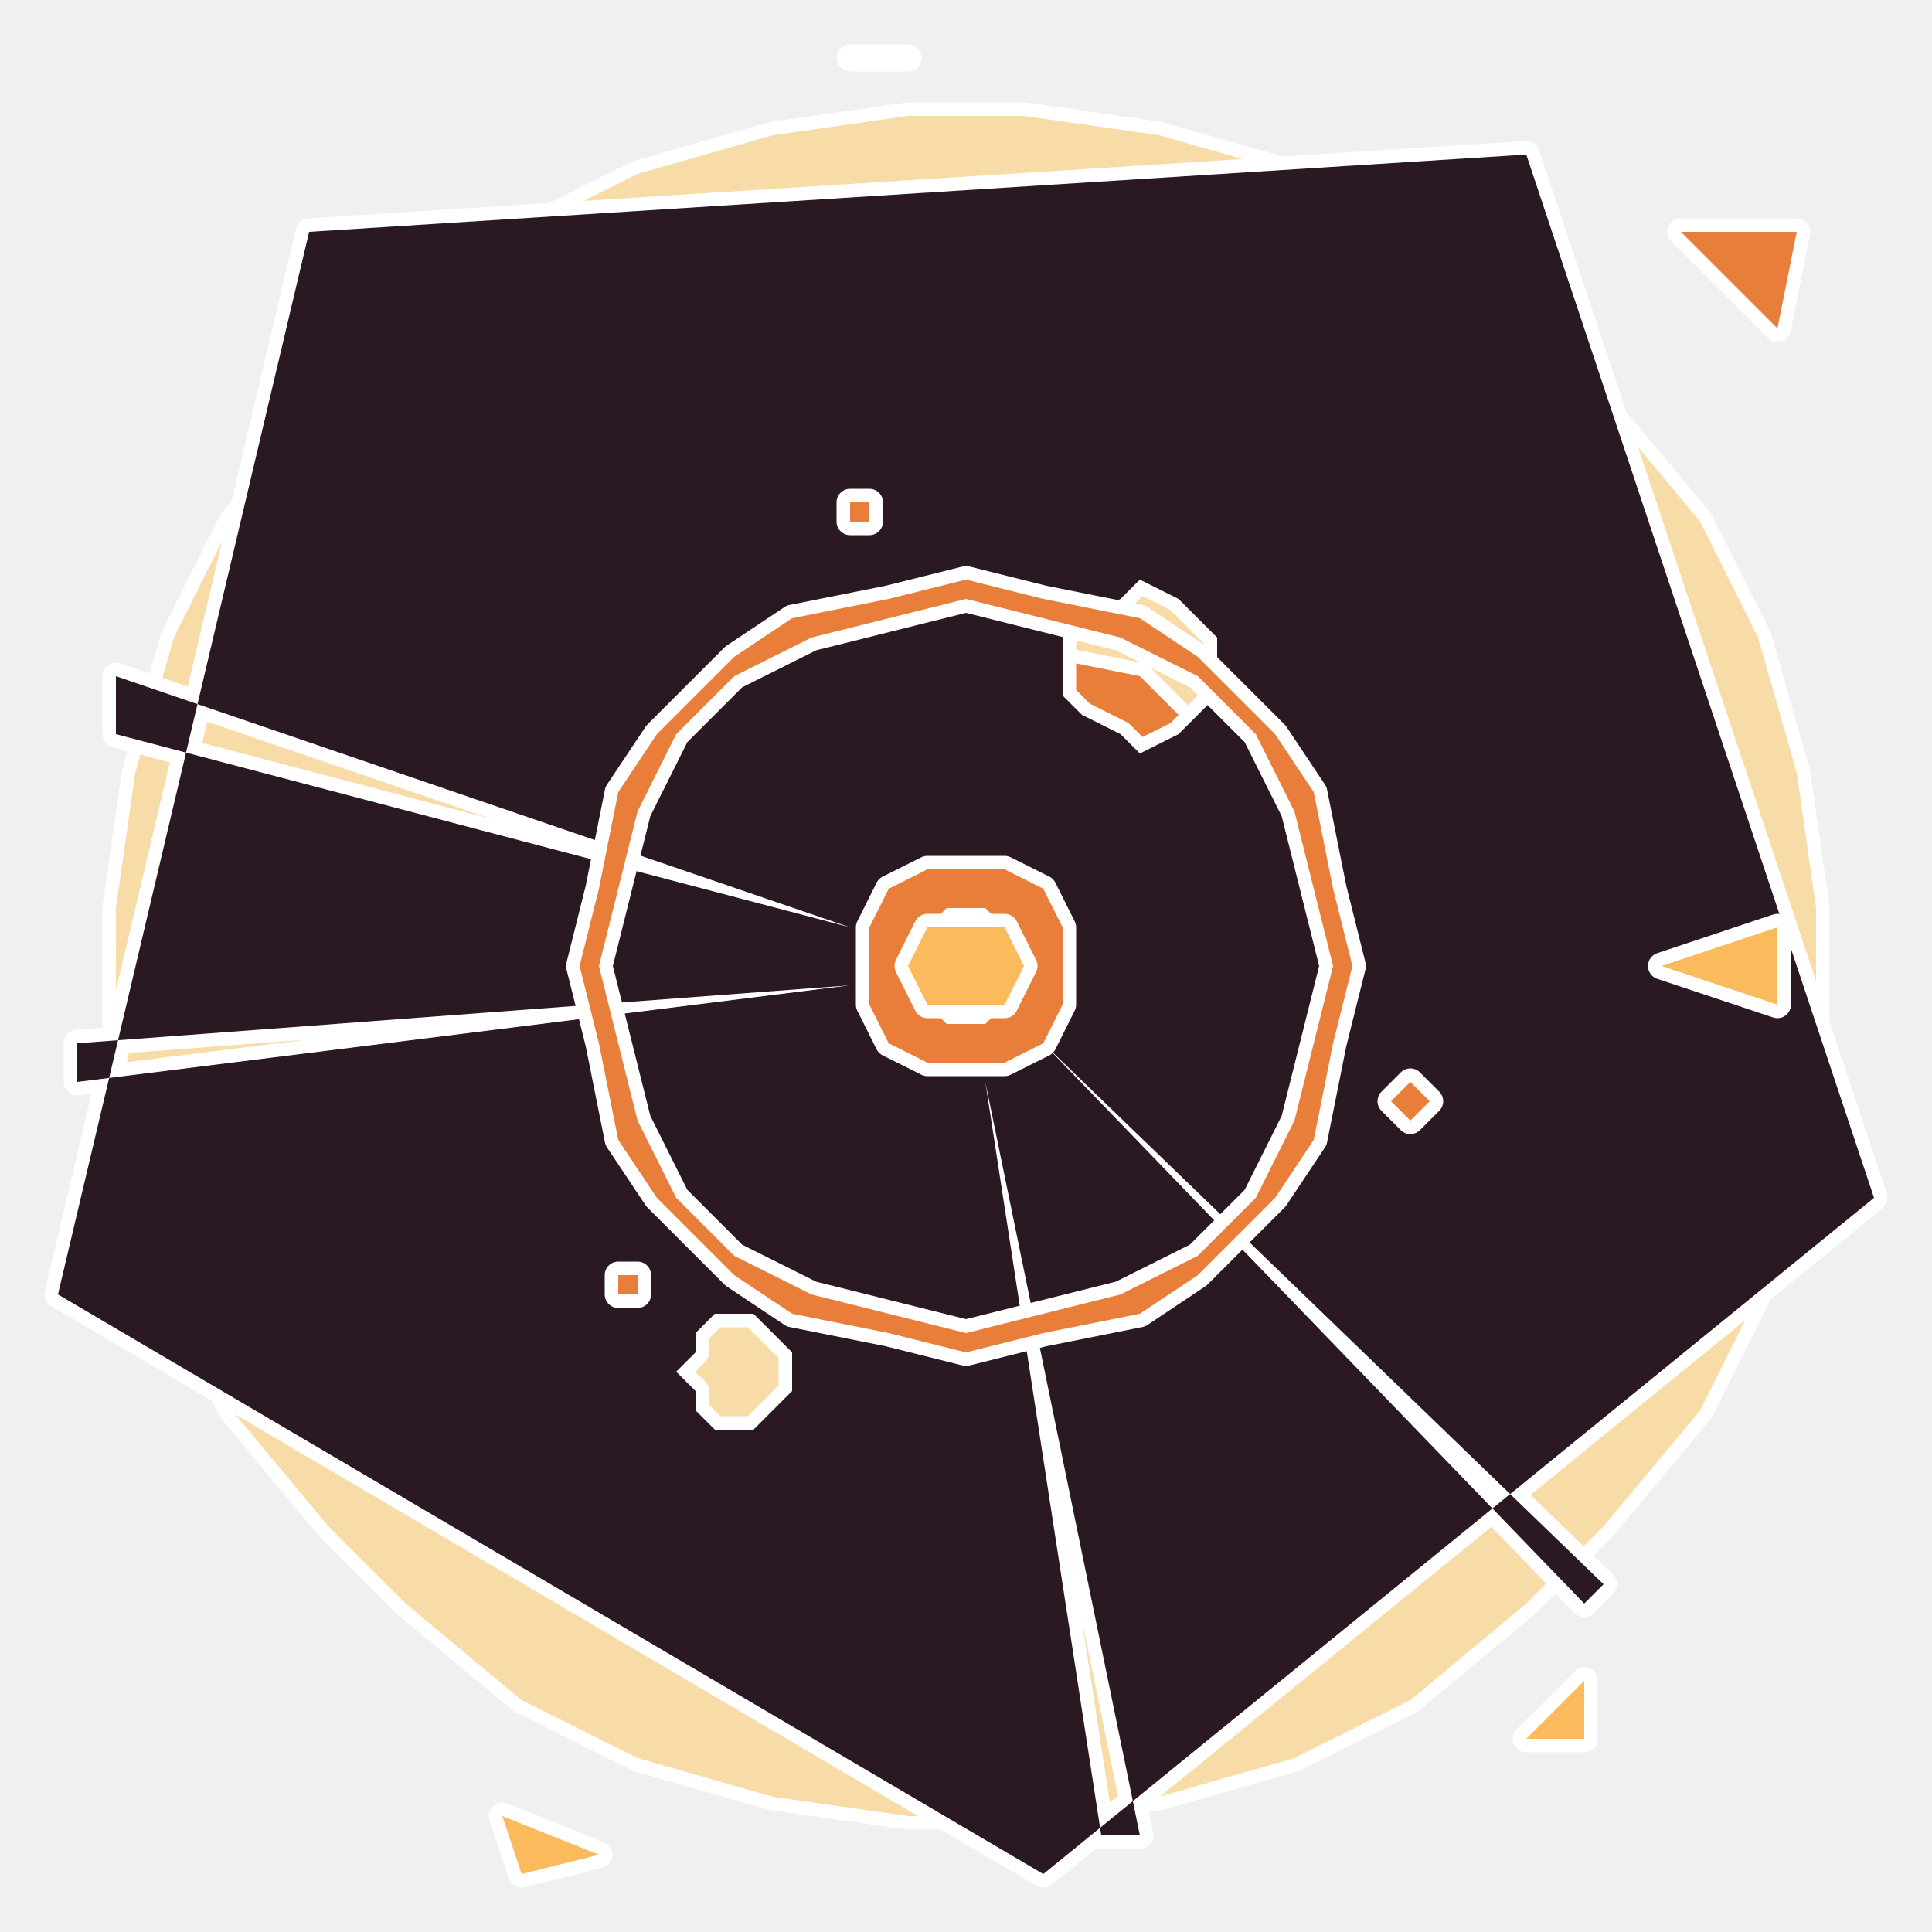
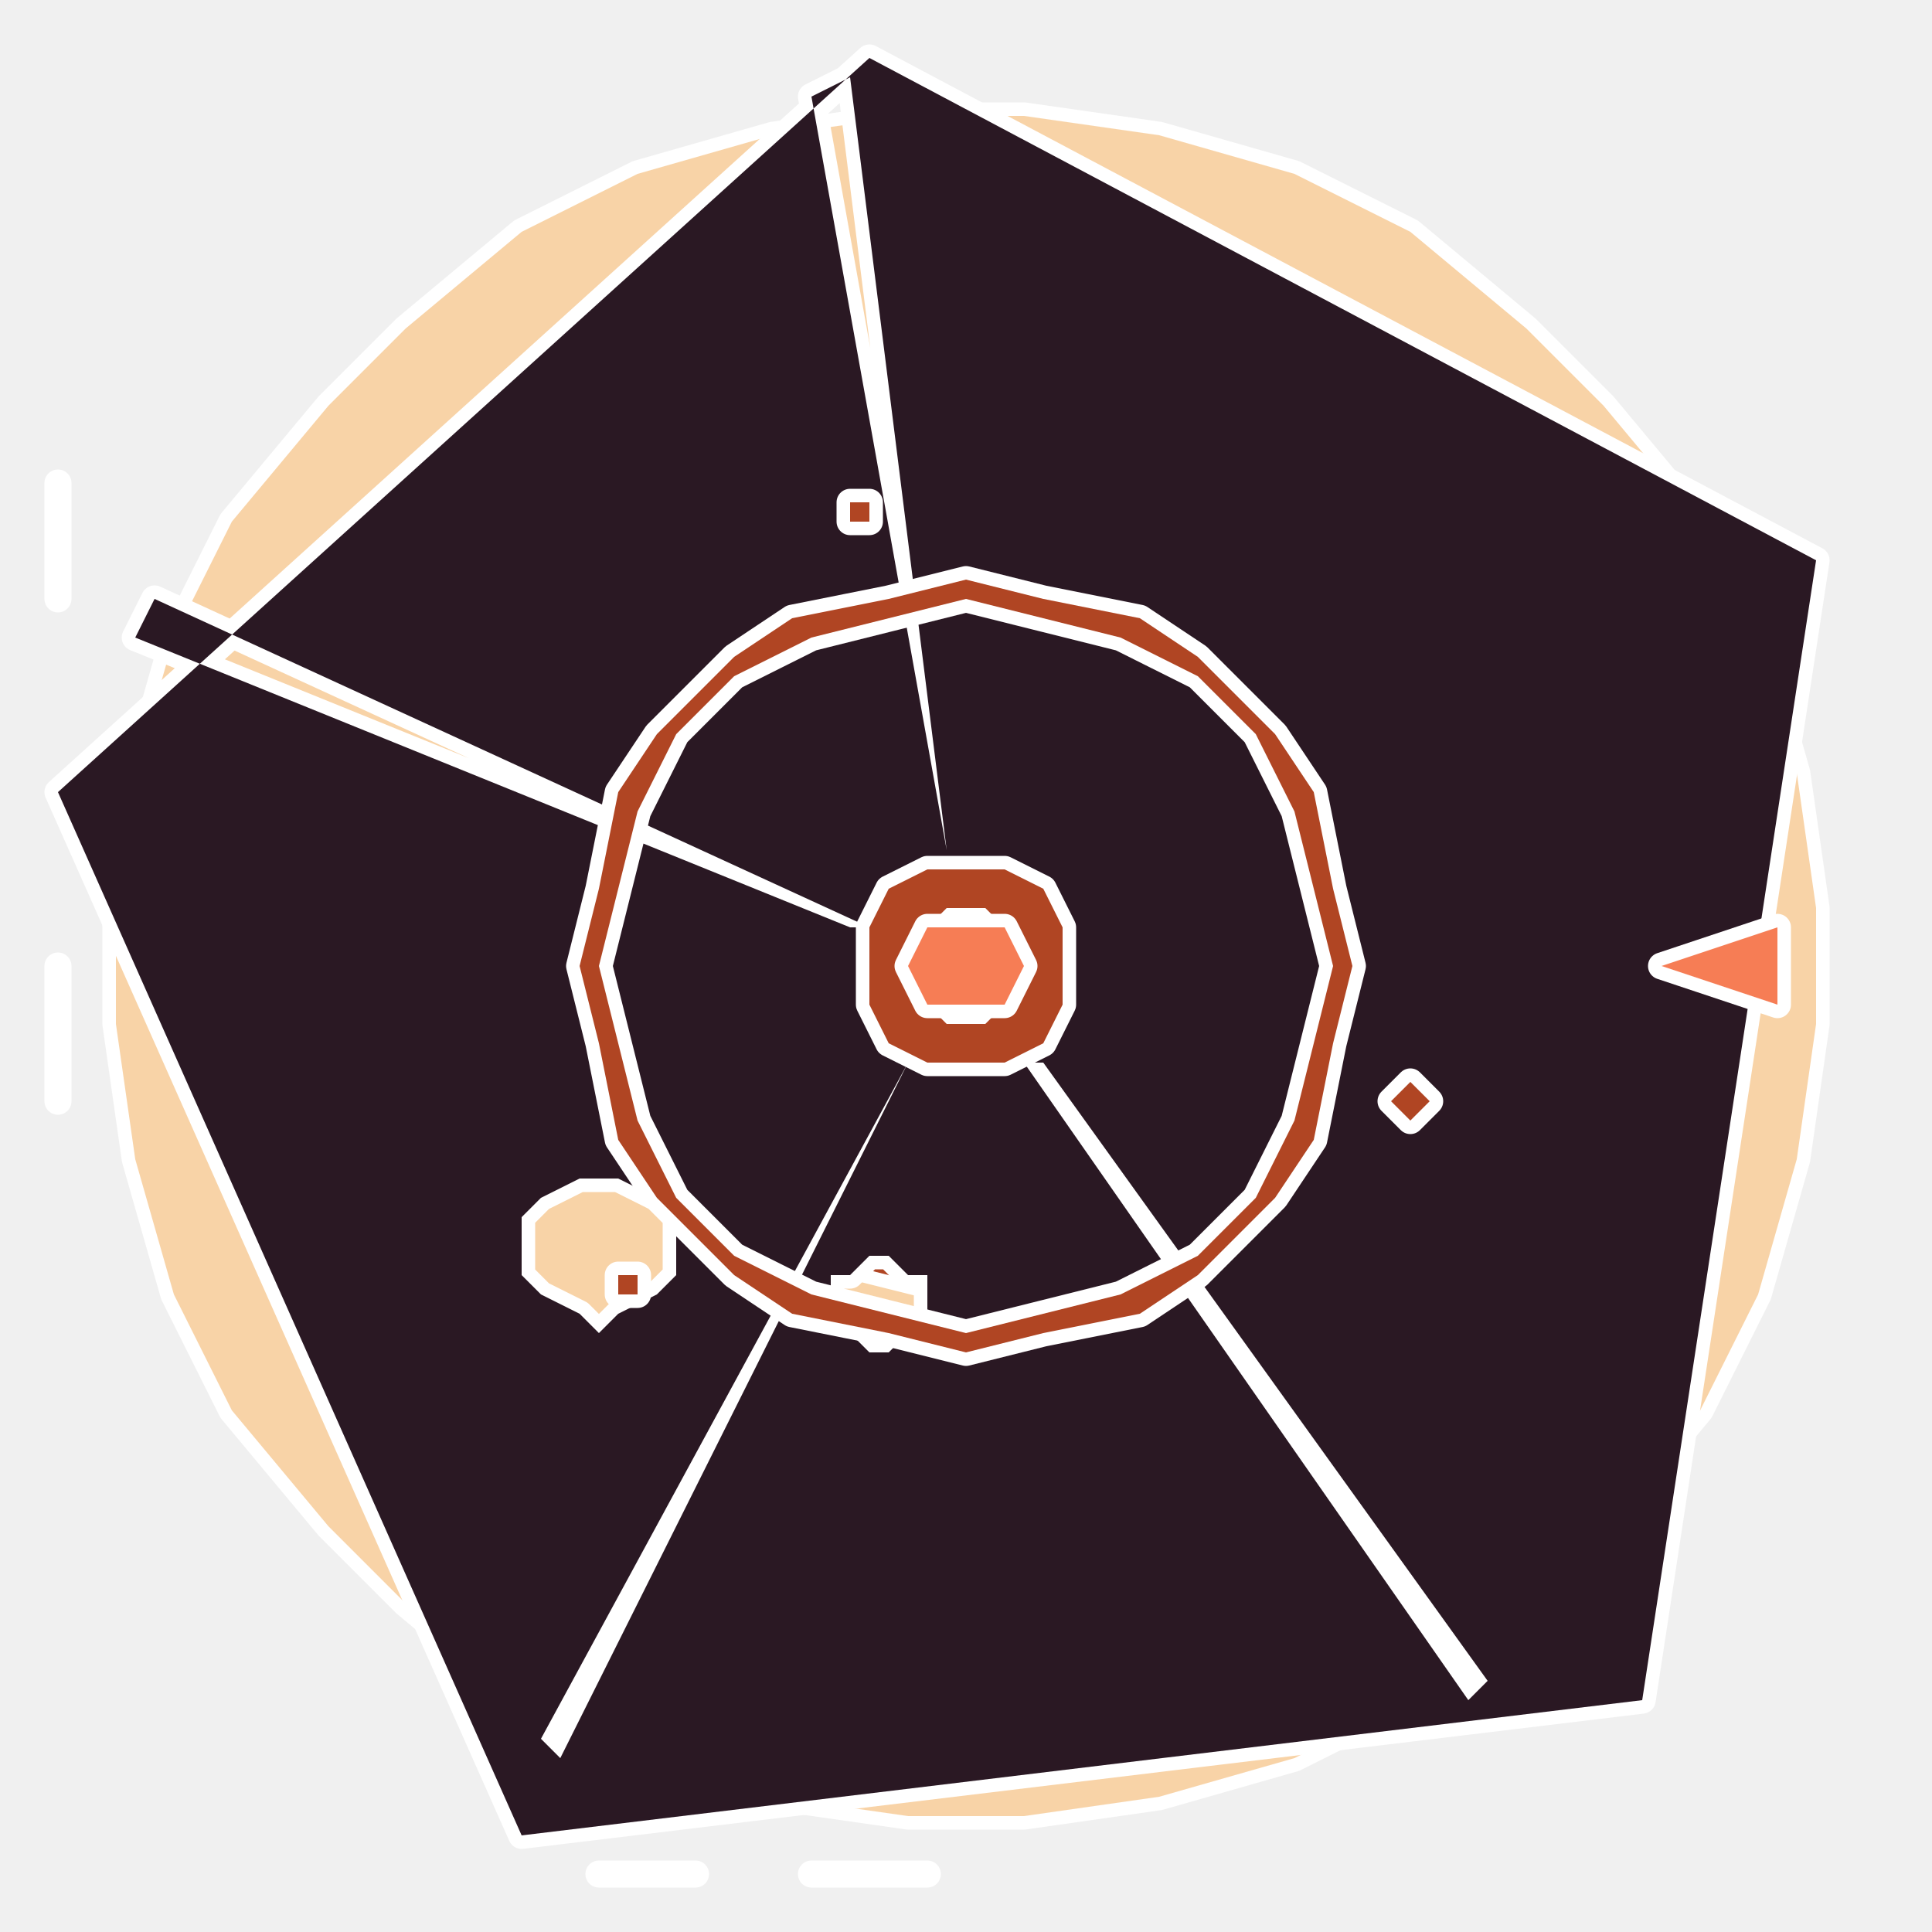
<svg xmlns="http://www.w3.org/2000/svg" viewBox="0 0 100 100" role="img" aria-label="@playform/plugin-dsh-batch-edit - interlace-tile">
  <style>
		@media (prefers-reduced-motion: no-preference) {
			.plugin-dsh-batch-edit-scene * { transform-box: view-box; transform-origin: 50% 50%; }
- 		.plugin-dsh-batch-edit-counter { animation: plugin-dsh-batch-edit-counter 25s linear -1s infinite; }
+ 		.plugin-dsh-batch-edit-counter { animation: plugin-dsh-batch-edit-counter 21s linear -5s infinite; }
		@keyframes plugin-dsh-batch-edit-counter { to { transform: rotate(-360deg); } }
- 		.plugin-dsh-batch-edit-breathe { animation: plugin-dsh-batch-edit-breathe 7s ease-in-out -1s infinite; }
+ 		.plugin-dsh-batch-edit-breathe { animation: plugin-dsh-batch-edit-breathe 7s ease-in-out -5s infinite; }
		@keyframes plugin-dsh-batch-edit-breathe { 50% { transform: scale(1.06); opacity: 0.85; } }
- 		.plugin-dsh-batch-edit-fire { animation: plugin-dsh-batch-edit-fire 2.7s ease-in-out infinite; }
+ 		.plugin-dsh-batch-edit-fire { animation: plugin-dsh-batch-edit-fire 2.9s ease-in-out infinite; }
		@keyframes plugin-dsh-batch-edit-fire { 0%, 100% { opacity: 0.35; } 50% { opacity: 1; } }
- 		.plugin-dsh-batch-edit-twinkle { animation: plugin-dsh-batch-edit-twinkle 7s ease-in-out -1s infinite; }
+ 		.plugin-dsh-batch-edit-twinkle { animation: plugin-dsh-batch-edit-twinkle 12s ease-in-out -5s infinite; }
		@keyframes plugin-dsh-batch-edit-twinkle { 0%, 100% { transform: scale(0.94); opacity: 0.4; } 50% { transform: scale(1.06); opacity: 1; } }
		}
	</style>
  <defs>
    <path id="plugin-dsh-batch-edit-0" d="M91,67 L88,73 L83,79 L79,83 L73,88 L67,91 L60,93 L53,94 L47,94 L40,93 L33,91 L27,88 L21,83 L17,79 L12,73 L9,67 L7,60 L6,53 L6,47 L7,40 L9,33 L12,27 L17,21 L21,17 L27,12 L33,9 L40,7 L47,6 L53,6 L60,7 L67,9 L73,12 L79,17 L83,21 L88,27 L91,33 L93,40 L94,47 L94,53 L93,60 Z" />
-     <path id="plugin-dsh-batch-edit-1" d="M55,16 L54,18 L52,18 L51,18 L50,16 L51,14 L52,14 L54,14 Z" />
-     <path id="plugin-dsh-batch-edit-2" d="M52,84 L51,86 L49,86 L48,86 L47,84 L48,82 L49,82 L51,82 Z" />
+     <path id="plugin-dsh-batch-edit-1" d="M61,83 L60,85 L59,85 L57,85 L56,83 L57,81 L59,80 L60,81 Z" />
+     <path id="plugin-dsh-batch-edit-2" d="M77,26 L76,28 L74,29 L73,28 L72,26 L73,25 L74,24 L76,25 Z" />
    <path id="plugin-dsh-batch-edit-3" d="M64,50 L64,54 L62,57 L60,60 L57,62 L54,64 L50,64 L46,64 L43,62 L40,60 L38,57 L36,54 L36,50 L36,46 L38,43 L40,40 L43,38 L46,36 L50,36 L54,36 L57,38 L60,40 L62,43 L64,46 Z M62,50 L61,53 L60,56 L58,58 L56,60 L53,61 L50,62 L47,61 L44,60 L42,58 L40,56 L39,53 L38,50 L39,47 L40,44 L42,42 L44,40 L47,39 L50,38 L53,39 L56,40 L58,42 L60,44 L61,47 Z" />
    <path id="plugin-dsh-batch-edit-4" d="M67,50 L66,54 L65,59 L62,62 L59,65 L54,66 L50,67 L46,66 L42,65 L38,62 L35,59 L34,54 L33,50 L34,46 L35,42 L38,38 L41,35 L46,34 L50,33 L54,34 L59,35 L62,38 L65,41 L66,46 Z M65,50 L64,54 L63,57 L60,60 L57,63 L54,64 L50,65 L46,64 L43,63 L40,60 L37,57 L36,54 L35,50 L36,46 L37,43 L40,40 L43,37 L46,36 L50,35 L54,36 L57,37 L60,40 L63,43 L64,46 Z" />
-     <path id="plugin-dsh-batch-edit-5" d="M97,62 L54,97 L3,67 L16,12 L79,8 Z M54,54 L83,82 L82,83 L54,54 Z M63,35 L63,36 L62,37 L61,38 L59,39 L58,38 L56,37 L55,36 L55,35 L55,33 L56,32 L58,31 L59,30 L61,31 L62,32 L63,33 Z M51,56 L59,95 L57,95 L51,56 Z M44,51 L4,56 L4,54 L44,51 Z M41,71 L41,72 L40,73 L39,74 L38,74 L37,74 L36,73 L36,72 L35,71 L36,70 L36,69 L37,68 L38,68 L39,68 L40,69 L41,70 Z M44,48 L6,38 L6,35 L44,48 Z M54,50 L54,52 L53,53 L52,54 L50,54 L48,54 L47,53 L46,52 L46,50 L46,48 L47,47 L48,46 L50,46 L52,46 L53,47 L54,48 Z" />
+     <path id="plugin-dsh-batch-edit-5" d="M85,88 L27,95 L3,41 L45,3 L94,29 Z M54,55 L77,87 L76,88 L53,55 Z M48,67 L48,68 L47,69 L46,70 L46,70 L45,70 L44,69 L43,68 L43,67 L43,66 L44,66 L45,65 L46,65 L46,65 L47,66 L48,66 Z M47,55 L29,91 L28,90 L47,55 Z M44,48 L7,33 L8,31 L45,48 Z M35,65 L35,66 L34,67 L32,68 L31,69 L30,68 L28,67 L27,66 L27,65 L27,63 L28,62 L30,61 L31,61 L32,61 L34,62 L35,63 Z M49,44 L42,5 L44,4 L49,44 Z M54,50 L54,52 L53,53 L52,54 L50,54 L48,54 L47,53 L46,52 L46,50 L46,48 L47,47 L48,46 L50,46 L52,46 L53,47 L54,48 Z" />
    <path id="plugin-dsh-batch-edit-6" d="M55,50 L55,52 L54,54 L52,55 L50,55 L48,55 L46,54 L45,52 L45,50 L45,48 L46,46 L48,45 L50,45 L52,45 L54,46 L55,48 Z M53,50 L53,51 L52,52 L51,53 L50,53 L49,53 L48,52 L47,51 L47,50 L47,49 L48,48 L49,47 L50,47 L51,47 L52,48 L53,49 Z" />
    <path id="plugin-dsh-batch-edit-7" d="M92,48 L86,50 L92,52 Z" />
    <path id="plugin-dsh-batch-edit-8" d="M70,50 L69,54 L68,59 L66,62 L62,66 L59,68 L54,69 L50,70 L46,69 L41,68 L38,66 L34,62 L32,59 L31,54 L30,50 L31,46 L32,41 L34,38 L38,34 L41,32 L46,31 L50,30 L54,31 L59,32 L62,34 L66,38 L68,41 L69,46 Z M69,50 L68,54 L67,58 L65,62 L62,65 L58,67 L54,68 L50,69 L46,68 L42,67 L38,65 L35,62 L33,58 L32,54 L31,50 L32,46 L33,42 L35,38 L38,35 L42,33 L46,32 L50,31 L54,32 L58,33 L62,35 L65,38 L67,42 L68,46 Z" />
    <path id="plugin-dsh-batch-edit-9" d="M74,57 L73,58 L73,58 L72,57 L73,56 L73,56 Z" />
    <path id="plugin-dsh-batch-edit-10" d="M33,66 L33,67 L32,67 L32,66 L32,66 L33,66 Z" />
    <path id="plugin-dsh-batch-edit-11" d="M45,27 L45,27 L44,27 L44,27 L44,26 L45,26 Z" />
-     <path id="plugin-dsh-batch-edit-12" d="M44,3 L45,3 L47,3 Z" />
-     <path id="plugin-dsh-batch-edit-13" d="M82,87 L82,90 L79,90 Z" />
-     <path id="plugin-dsh-batch-edit-14" d="M87,12 L93,12 L92,17 Z" />
-     <path id="plugin-dsh-batch-edit-15" d="M31,96 L27,97 L26,94 Z" />
+     <path id="plugin-dsh-batch-edit-12" d="M36,97 L32,97 L31,97 Z" />
+     <path id="plugin-dsh-batch-edit-13" d="M48,97 L44,97 L42,97 Z" />
+     <path id="plugin-dsh-batch-edit-14" d="M3,31 L3,26 L3,25 Z" />
+     <path id="plugin-dsh-batch-edit-15" d="M3,57 L3,54 L3,50 Z" />
    <path id="plugin-dsh-batch-edit-16" d="M53,50 L52,52 L51,52 L49,52 L48,52 L47,50 L48,48 L49,48 L51,48 L52,48 Z" />
  </defs>
  <g class="plugin-dsh-batch-edit-scene">
-     <g fill="#F8DCA8" fill-opacity="1" fill-rule="evenodd" stroke="#ffffff" stroke-width="1.4" stroke-linejoin="round" paint-order="stroke fill">
+     <g fill="#F8D3A7" fill-opacity="1" fill-rule="evenodd" stroke="#ffffff" stroke-width="1.4" stroke-linejoin="round" paint-order="stroke fill">
      <use class="plugin-dsh-batch-edit-breathe" href="#plugin-dsh-batch-edit-0" />
    </g>
-     <g fill="#E97E3B" fill-opacity="1" fill-rule="evenodd" stroke="#ffffff" stroke-width="1.4" stroke-linejoin="round" paint-order="stroke fill">
-       <use class="plugin-dsh-batch-edit-fire" style="animation-delay:-1.00s" href="#plugin-dsh-batch-edit-1" />
-       <use class="plugin-dsh-batch-edit-fire" style="animation-delay:-1.18s" href="#plugin-dsh-batch-edit-2" />
+     <g fill="#B04523" fill-opacity="1" fill-rule="evenodd" stroke="#ffffff" stroke-width="1.4" stroke-linejoin="round" paint-order="stroke fill">
+       <use class="plugin-dsh-batch-edit-fire" style="animation-delay:-5.00s" href="#plugin-dsh-batch-edit-1" />
+       <use class="plugin-dsh-batch-edit-fire" style="animation-delay:-5.18s" href="#plugin-dsh-batch-edit-2" />
      <use class="plugin-dsh-batch-edit-breathe" href="#plugin-dsh-batch-edit-3" />
      <use class="plugin-dsh-batch-edit-breathe" href="#plugin-dsh-batch-edit-4" />
    </g>
    <g fill="#2A1823" fill-opacity="1" fill-rule="evenodd" stroke="#ffffff" stroke-width="1.4" stroke-linejoin="round" paint-order="stroke fill">
      <use href="#plugin-dsh-batch-edit-5" />
    </g>
-     <g fill="#E97E3B" fill-opacity="1" fill-rule="evenodd" stroke="#ffffff" stroke-width="1.4" stroke-linejoin="round" paint-order="stroke fill">
+     <g fill="#B04523" fill-opacity="1" fill-rule="evenodd" stroke="#ffffff" stroke-width="1.4" stroke-linejoin="round" paint-order="stroke fill">
      <use class="plugin-dsh-batch-edit-breathe" href="#plugin-dsh-batch-edit-6" />
    </g>
-     <g fill="#FBBA5B" fill-opacity="1" fill-rule="evenodd" stroke="#ffffff" stroke-width="1.4" stroke-linejoin="round" paint-order="stroke fill">
-       <use class="plugin-dsh-batch-edit-fire" style="animation-delay:-1.36s" href="#plugin-dsh-batch-edit-7" />
+     <g fill="#F67D55" fill-opacity="1" fill-rule="evenodd" stroke="#ffffff" stroke-width="1.4" stroke-linejoin="round" paint-order="stroke fill">
+       <use class="plugin-dsh-batch-edit-fire" style="animation-delay:-5.36s" href="#plugin-dsh-batch-edit-7" />
    </g>
-     <g fill="#E97E3B" fill-opacity="1" fill-rule="evenodd" stroke="#ffffff" stroke-width="1.4" stroke-linejoin="round" paint-order="stroke fill">
+     <g fill="#B04523" fill-opacity="1" fill-rule="evenodd" stroke="#ffffff" stroke-width="1.4" stroke-linejoin="round" paint-order="stroke fill">
      <use class="plugin-dsh-batch-edit-breathe" href="#plugin-dsh-batch-edit-8" />
      <use class="plugin-dsh-batch-edit-counter" href="#plugin-dsh-batch-edit-9" />
      <use class="plugin-dsh-batch-edit-counter" href="#plugin-dsh-batch-edit-10" />
      <use class="plugin-dsh-batch-edit-counter" href="#plugin-dsh-batch-edit-11" />
      <use class="plugin-dsh-batch-edit-twinkle" href="#plugin-dsh-batch-edit-12" />
    </g>
-     <g fill="#FBBA5B" fill-opacity="1" fill-rule="evenodd" stroke="#ffffff" stroke-width="1.4" stroke-linejoin="round" paint-order="stroke fill">
+     <g fill="#F67D55" fill-opacity="1" fill-rule="evenodd" stroke="#ffffff" stroke-width="1.4" stroke-linejoin="round" paint-order="stroke fill">
      <use class="plugin-dsh-batch-edit-twinkle" href="#plugin-dsh-batch-edit-13" />
    </g>
-     <g fill="#E97E3B" fill-opacity="1" fill-rule="evenodd" stroke="#ffffff" stroke-width="1.4" stroke-linejoin="round" paint-order="stroke fill">
+     <g fill="#B04523" fill-opacity="1" fill-rule="evenodd" stroke="#ffffff" stroke-width="1.4" stroke-linejoin="round" paint-order="stroke fill">
      <use class="plugin-dsh-batch-edit-twinkle" href="#plugin-dsh-batch-edit-14" />
    </g>
-     <g fill="#FBBA5B" fill-opacity="1" fill-rule="evenodd" stroke="#ffffff" stroke-width="1.4" stroke-linejoin="round" paint-order="stroke fill">
+     <g fill="#F67D55" fill-opacity="1" fill-rule="evenodd" stroke="#ffffff" stroke-width="1.4" stroke-linejoin="round" paint-order="stroke fill">
      <use class="plugin-dsh-batch-edit-twinkle" href="#plugin-dsh-batch-edit-15" />
      <use class="plugin-dsh-batch-edit-breathe" href="#plugin-dsh-batch-edit-16" />
    </g>
  </g>
</svg>
